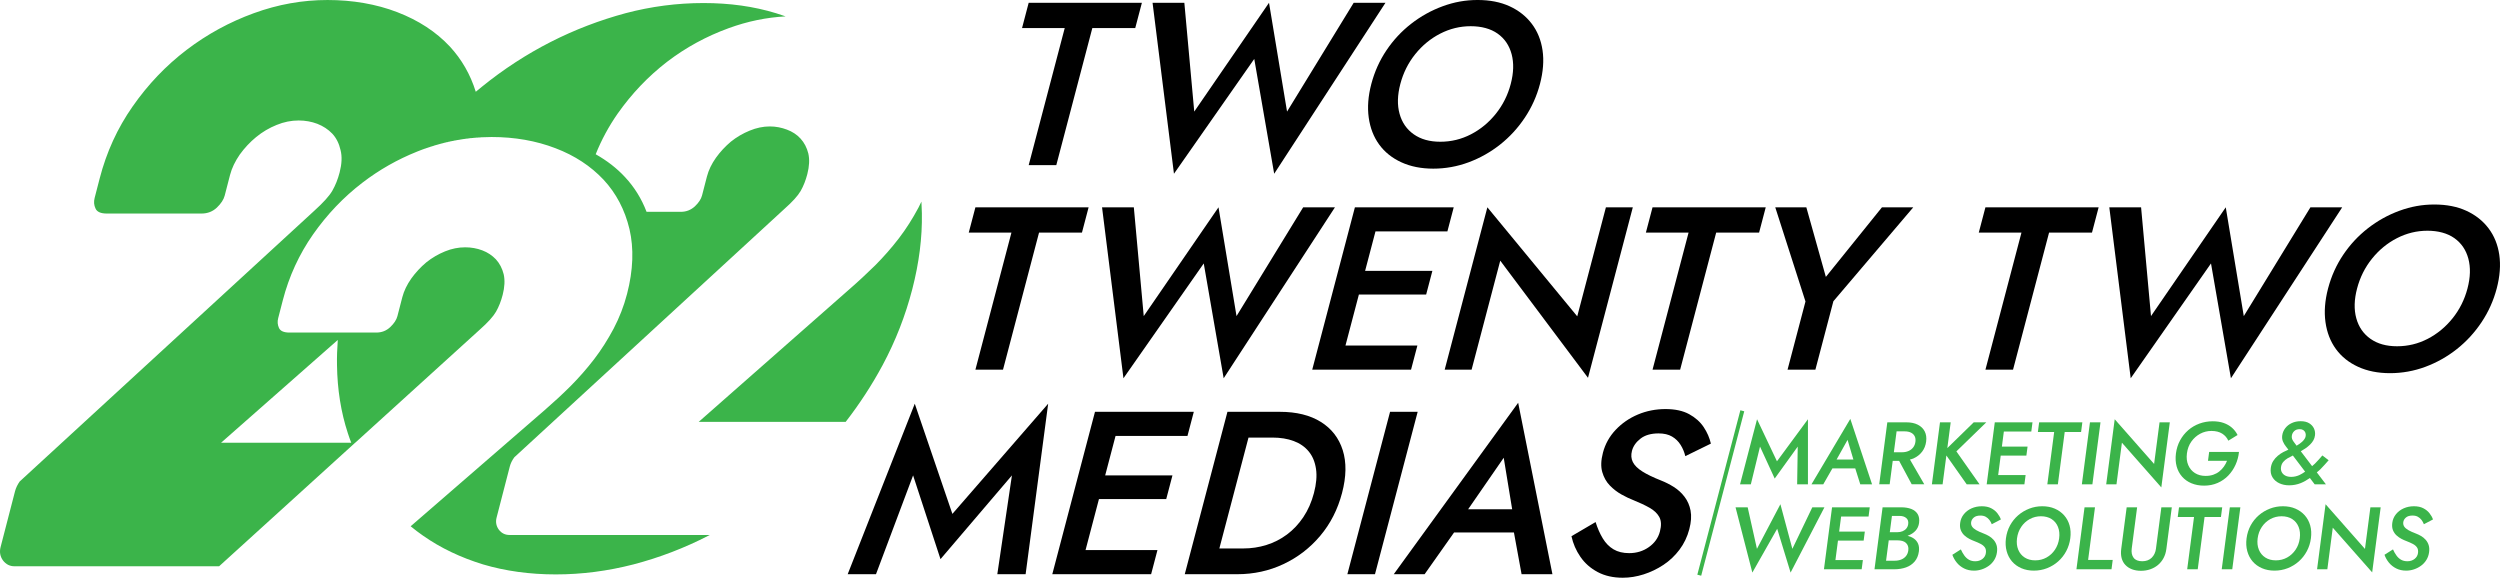
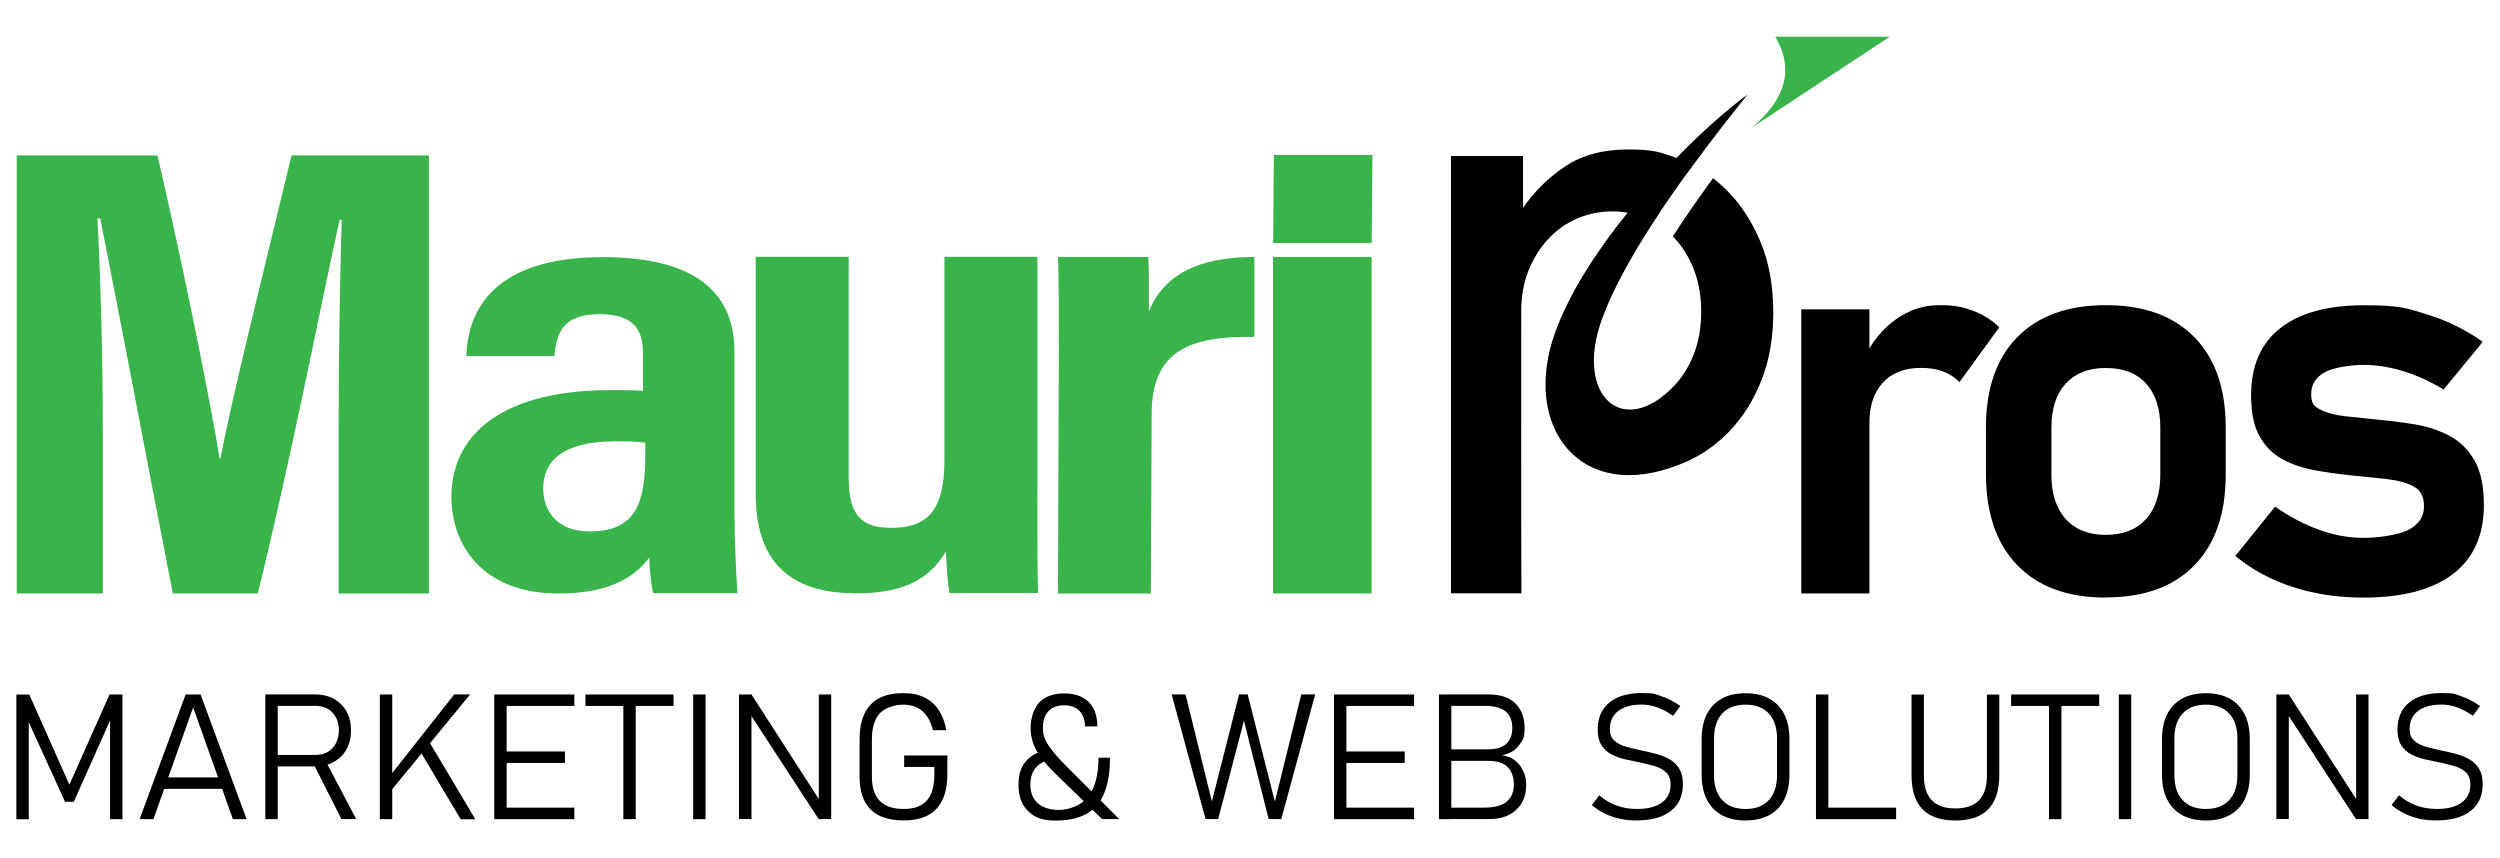
- <svg xmlns="http://www.w3.org/2000/svg" id="Layer_2" viewBox="0 0 2788.42 644.34">
+ <svg xmlns="http://www.w3.org/2000/svg" id="Layer_2" version="1.1" viewBox="0 0 2825.5 968.7">
  <defs>
-     <style>.cls-1{fill:#3bb44a;}</style>
+     <style>
+       .st0, .st1 {
+         fill: #39b44a;
+       }
+ 
+       .st0, .st2 {
+         fill-rule: evenodd;
+       }
+     </style>
  </defs>
-   <g id="Layer_1-2">
-     <polygon points="1139.95 31.31 1187.56 31.31 1147.36 184.22 1178.15 184.22 1218.35 31.31 1266.21 31.31 1273.63 3.1 1147.36 3.1 1139.95 31.31" />
-     <polygon points="1435.53 124.46 1415.42 3.1 1332.03 124.46 1320.98 3.1 1285.53 3.1 1309.4 193.8 1398.96 65.72 1421.18 193.8 1545.31 3.1 1509.86 3.1 1435.53 124.46" />
-     <path d="M1720.51,56.15c-1.66-11.38-5.67-21.26-12.01-29.63-6.34-8.37-14.59-14.88-24.75-19.54-10.16-4.66-22.06-6.99-35.68-6.99s-26.27,2.33-38.97,6.99c-12.7,4.66-24.41,11.17-35.15,19.54-10.74,8.37-19.93,18.24-27.58,29.63-7.65,11.39-13.27,23.89-16.85,37.52-3.54,13.45-4.5,25.96-2.88,37.52,1.62,11.56,5.5,21.56,11.65,30.01,6.14,8.45,14.37,15.05,24.68,19.79,10.31,4.74,22.19,7.12,35.65,7.12s26.8-2.37,39.52-7.12c12.72-4.74,24.41-11.34,35.09-19.79,10.67-8.45,19.86-18.46,27.55-30.01,7.69-11.55,13.31-24.06,16.85-37.52,3.58-13.62,4.54-26.13,2.88-37.52ZM1668.4,126.91c-7.83,9.75-17.08,17.38-27.75,22.9-10.68,5.52-22.06,8.28-34.13,8.28s-21.79-2.76-29.65-8.28c-7.86-5.52-13.15-13.15-15.84-22.9-2.7-9.74-2.42-20.83.85-33.25s8.81-23.5,16.63-33.25c7.82-9.74,17.12-17.38,27.88-22.9,10.76-5.52,22.1-8.28,34-8.28s22.26,2.76,30.04,8.28c7.77,5.52,12.97,13.16,15.58,22.9,2.61,9.75,2.29,20.83-.98,33.25-3.26,12.42-8.81,23.51-16.63,33.25Z" />
-     <polygon points="1080.52 259.42 1128.13 259.42 1087.93 412.34 1118.72 412.34 1158.92 259.42 1206.79 259.42 1214.2 231.22 1087.94 231.22 1080.52 259.42" />
-     <polygon points="1379.18 352.57 1359.08 231.22 1275.69 352.57 1264.64 231.22 1229.19 231.22 1253.06 421.91 1342.62 293.83 1364.84 421.91 1488.97 231.22 1453.52 231.22 1379.18 352.57" />
-     <polygon points="1530.11 231.22 1511.22 231.22 1463.61 412.34 1482.49 412.34 1493.62 412.34 1573.83 412.34 1580.9 385.43 1500.69 385.43 1515.66 328.51 1590.69 328.51 1597.63 302.11 1522.6 302.11 1534.16 258.13 1614.37 258.13 1621.44 231.22 1541.23 231.22 1530.11 231.22" />
-     <polygon points="1759.21 352.83 1658.96 231.22 1611.35 412.34 1641.36 412.34 1673.33 290.73 1771.2 421.39 1821.19 231.22 1791.18 231.22 1759.21 352.83" />
-     <polygon points="1835.77 259.42 1883.38 259.42 1843.18 412.34 1873.97 412.34 1914.17 259.42 1962.04 259.42 1969.45 231.22 1843.19 231.22 1835.77 259.42" />
-     <polygon points="2036.5 308.84 2014.73 231.22 1980.06 231.22 2013.77 336.27 1993.77 412.34 2024.82 412.34 2044.89 336.01 2134.01 231.22 2099.08 231.22 2036.5 308.84" />
-     <polygon points="2207.07 259.42 2254.68 259.42 2214.48 412.34 2245.27 412.34 2285.47 259.42 2333.34 259.42 2340.75 231.22 2214.48 231.22 2207.07 259.42" />
-     <polygon points="2502.65 352.57 2482.54 231.22 2399.15 352.57 2388.1 231.22 2352.65 231.22 2376.52 421.91 2466.08 293.83 2488.3 421.91 2612.43 231.22 2576.98 231.22 2502.65 352.57" />
-     <path d="M2787.63,284.26c-1.66-11.38-5.67-21.26-12.01-29.63-6.34-8.37-14.59-14.88-24.75-19.54-10.16-4.66-22.06-6.99-35.68-6.99s-26.27,2.33-38.97,6.99c-12.7,4.66-24.41,11.17-35.15,19.54-10.74,8.37-19.93,18.24-27.58,29.63-7.65,11.39-13.27,23.89-16.85,37.52-3.54,13.45-4.5,25.96-2.88,37.52,1.62,11.56,5.5,21.56,11.65,30.01,6.14,8.45,14.37,15.05,24.68,19.79,10.31,4.74,22.19,7.12,35.65,7.12s26.8-2.37,39.52-7.12c12.72-4.74,24.41-11.34,35.09-19.79,10.67-8.45,19.86-18.46,27.55-30.01,7.69-11.55,13.31-24.06,16.85-37.52,3.58-13.62,4.54-26.13,2.88-37.52ZM2735.52,355.03c-7.83,9.75-17.08,17.38-27.75,22.9-10.68,5.52-22.06,8.28-34.13,8.28s-21.79-2.76-29.65-8.28c-7.86-5.52-13.15-13.15-15.84-22.9-2.7-9.74-2.42-20.83.85-33.25,3.26-12.42,8.81-23.5,16.63-33.25,7.82-9.74,17.12-17.38,27.88-22.9,10.76-5.52,22.1-8.28,34-8.28s22.26,2.76,30.04,8.28c7.77,5.52,12.97,13.16,15.58,22.9,2.61,9.75,2.29,20.83-.98,33.25-3.26,12.42-8.81,23.51-16.63,33.25Z" />
-     <polygon points="1062.26 573.18 1020.31 450.28 945.48 640.45 977.05 640.45 1018.44 530.23 1049 623.64 1128.67 530.23 1112.37 640.45 1143.94 640.45 1169.09 450.28 1062.26 573.18" />
-     <polygon points="1240.19 459.33 1221.31 459.33 1173.69 640.45 1192.58 640.45 1203.71 640.45 1283.92 640.45 1290.99 613.54 1210.78 613.54 1225.74 556.62 1300.78 556.62 1307.72 530.23 1232.68 530.23 1244.24 486.24 1324.46 486.24 1331.53 459.33 1251.32 459.33 1240.19 459.33" />
-     <path d="M1473.21,470.59c-12-7.5-27.23-11.26-45.68-11.26h-58.48l-47.61,181.12h58.48c18.46,0,35.66-3.75,51.6-11.26,15.94-7.5,29.62-18.02,41.03-31.57,11.41-13.54,19.52-29.45,24.32-47.74,4.81-18.28,5.06-34.19.78-47.74-4.29-13.54-12.43-24.06-24.43-31.57ZM1453.7,576.8c-5.23,7.76-11.33,14.23-18.3,19.41-6.97,5.18-14.59,9.06-22.86,11.64-8.27,2.59-16.89,3.88-25.86,3.88h-26.65l32.51-123.68h26.65c8.97,0,16.91,1.29,23.82,3.88,6.91,2.59,12.49,6.47,16.73,11.64,4.24,5.17,6.94,11.64,8.09,19.41,1.15,7.76.39,16.73-2.29,26.91-2.68,10.18-6.63,19.15-11.86,26.91Z" />
-     <polygon points="1502.81 640.45 1533.61 640.45 1581.22 459.33 1550.43 459.33 1502.81 640.45" />
-     <path d="M1554.56,640.45h34.41l32.87-46.57h66.75l8.53,46.57h34.41l-38.22-191.21-138.76,191.21ZM1686.62,568.01h-49.11l39.69-57.44,9.42,57.44Z" />
-     <path d="M1885.63,569.56c-1.13-5.86-3.36-11-6.69-15.39-3.33-4.4-7.33-8.06-11.99-11-4.66-2.93-9.42-5.34-14.27-7.24-8.76-3.45-15.72-6.81-20.89-10.09-5.18-3.27-8.7-6.77-10.57-10.48-1.87-3.71-2.2-7.89-.97-12.55,1.36-5.17,4.53-9.7,9.52-13.58,4.99-3.88,11.71-5.82,20.16-5.82,6.04,0,11.03,1.16,14.99,3.49,3.96,2.33,7.15,5.43,9.58,9.32,2.43,3.88,4.17,8.07,5.24,12.55l28.51-13.97c-1.43-6.38-4.09-12.5-7.98-18.37-3.89-5.86-9.31-10.69-16.24-14.49-6.94-3.79-15.75-5.69-26.45-5.69s-21.1,2.03-30.71,6.08c-9.6,4.05-17.87,9.75-24.8,17.08-6.93,7.33-11.66,15.83-14.2,25.49-2.22,8.45-2.48,15.65-.76,21.61,1.71,5.95,4.53,10.96,8.47,15.01,3.94,4.06,8.31,7.42,13.13,10.09,4.82,2.68,9.26,4.79,13.34,6.34,6.86,2.76,12.81,5.56,17.84,8.41,5.03,2.85,8.65,6.3,10.86,10.35,2.21,4.05,2.43,9.44.66,16.17-1.86,7.08-5.97,12.85-12.32,17.34-6.36,4.49-13.67,6.73-21.95,6.73-6.9,0-12.74-1.42-17.51-4.27-4.77-2.85-8.76-6.9-11.94-12.16-3.19-5.26-5.86-11.34-8.01-18.24l-26.92,15.78c1.79,8.28,5.12,15.96,9.99,23.03,4.87,7.07,11.27,12.72,19.22,16.95,7.95,4.22,17.26,6.34,27.96,6.34,7.76,0,15.55-1.25,23.37-3.75,7.81-2.5,15.17-6.04,22.07-10.61,6.89-4.57,12.86-10.22,17.91-16.95,5.04-6.73,8.68-14.32,10.9-22.77,2.09-7.93,2.56-14.83,1.43-20.7Z" />
-     <path class="cls-1" d="M246.56,493.83h145.21c-1.36-3.4-2.64-7.11-3.8-10.67-7.7-23.45-11.71-48.83-12.09-75.84-.18-9.22.17-18.6.87-28.14l-130.19,114.64ZM396.09,493.83h0l-151.7,137.77H16.1c-5.12,0-9.38-2.1-12.74-6.47-3.19-4.37-4.14-9.38-2.72-14.88l16.06-62.09c1-3.88,2.77-7.6,5.29-11.16L350.86,234.79c9.62-8.73,16.31-16.01,19.78-21.99,3.51-6.14,6.23-12.94,8.19-20.54,2.43-9.38,2.84-17.79,1-24.9-1.64-7.28-4.69-13.42-9.2-18.27-4.67-4.85-10.15-8.41-16.69-11-6.42-2.43-13.45-3.72-20.81-3.72-8.32,0-16.43,1.62-24.67,5.01-8.04,3.23-15.78,7.76-22.68,13.42-6.91,5.66-13.1,12.29-18.35,19.57-5.13,7.44-8.85,15.04-10.86,22.8l-5.94,22.96c-1.17,4.53-4.06,8.89-8.75,13.42-4.65,4.37-10.36,6.63-17.08,6.63h-105.66c-6.88,0-11.03-1.94-12.62-5.66-1.76-3.72-2.04-7.6-.95-11.8l5.6-21.67c7.57-29.27,19.79-56.11,36.79-80.36,17.04-24.42,37.05-45.44,60.18-63.06,22.93-17.46,47.89-31.05,74.94-40.91,27.05-9.86,54.4-14.71,82.25-14.71s54.38,4.53,77.82,13.58c23.59,9.06,43.18,21.83,58.61,38.32,13.13,14.23,22.87,31.05,28.9,50.45,2.26-1.94,4.48-3.72,6.71-5.5,24.11-19.57,49.71-36.22,76.64-49.96,26.93-13.74,54.98-24.42,83.73-32.18,28.86-7.6,57.68-11.32,86.98-11.32s55.87,3.72,80.8,11.32c3.71,1.13,7.22,2.43,10.77,3.56-21.43,1.13-42.57,5.5-63.42,13.1-24.92,9.06-47.83,21.51-68.78,37.51-21.19,16.33-39.46,35.57-55.11,57.73-9.92,14.23-18.18,29.43-24.56,45.44,12.57,7.11,23.52,15.52,32.78,25.55,10.4,11.16,18.42,24.09,23.95,38.65h38.26c6.08,0,11.27-2.1,15.68-6.14,4.25-4.04,6.89-8.08,7.94-12.13l5.44-21.02c1.88-7.28,5.28-14.23,10.08-21.02,4.76-6.63,10.31-12.61,16.65-17.95,6.46-5.17,13.43-9.22,20.95-12.29,7.36-3.07,14.98-4.69,22.51-4.69,6.72,0,13.11,1.29,19.09,3.56,5.98,2.26,11.07,5.5,15.18,10.03,4.11,4.53,7.01,10.03,8.66,16.65,1.49,6.63,1.12,14.23-1.14,22.96-1.8,6.95-4.19,13.1-7.41,18.76-3.18,5.5-9.22,12.13-18.15,20.05l-301.21,276.99c-2.48,3.4-4.16,6.79-5.04,10.19l-14.76,57.08c-1.3,5.01-.39,9.54,2.57,13.58,3,3.88,6.98,5.82,11.78,5.82h223.49l-1.29.65c-26.97,13.91-54.87,24.58-83.89,32.18-28.82,7.44-57.8,11.16-86.62,11.16s-56.19-3.72-81.16-11.16c-24.77-7.6-47.31-18.27-67.08-32.18-4.77-3.23-9.29-6.79-13.65-10.35l149.61-129.68c9.7-8.41,19.36-17.3,28.63-26.52,9.31-9.38,18.15-19.4,26.35-30.08,8.2-10.67,15.29-21.99,21.79-34.12,6.34-12.13,11.44-25.06,15-38.81,6.9-26.68,7.69-50.77,2.68-72.28-5.16-21.51-14.81-39.94-28.97-55.14-14.2-15.04-31.96-26.84-53.68-35.09-21.56-8.25-45.29-12.45-71.22-12.45-3.84,0-7.73.16-11.61.32h-.32l-.68.16h-2.08l-.2.16h-1.76l-1,.16h-1.12l-.36.16h-1.12l-.52.16h-.96l-1,.16h-1.12l-.84.16h-.32l-.68.16h-.48l-.52.16h-.96l-.84.16h-.16l-1,.16h0l-1,.16h-.32l-.84.16h-.32l-.68.16h-.48l-.52.16h-.64l-.2.16-1,.16h0l-1,.16h-.16l-.84.16h-.32l-.68.16-1,.16h0l-.68.16h-.32l-.84.16h-.16l-1.04.32h0l-1,.16h-.16l-.84.16-.36.16h-.64l-.52.16-.52.16-.68.16h-.16l-1,.16-.04.16-1,.16h0l-1,.16-1.04.32-.36.16h-.64l-.52.16-.36.16-.84.16-.2.16-1,.16h0l-1.04.32h0l-.84.16-.36.16-.68.16-.52.16-.52.16-.68.16-.36.16-.68.16h-.16l-1.04.32h0l-1.04.32h-.16l-.72.32-.52.16-.52.16-.52.16-.52.16-.68.16-.2.16-1,.16-.04.16-1.04.32h0l-.88.32h-.32l-.72.32-.52.16-.52.16-.52.16-.36.16-.88.32h-.16l-.88.32h-.16l-.2.16h-.16l-.2.16h-.32l-.2.16h-.16l-.2.16h-.32l-.2.16h-.16l-.2.16h-.32l-.2.16h-.16l-.2.16h-.16l-.2.16h-.32l-.2.16h-.16l-.2.16h-.16l-.2.16h-.32l-.2.16h-.16l-.2.16h-.16l-.2.16h-.32l-.2.16h-.16l-.2.16h-.16l-.2.16h-.32l-.2.16h0c-21.79,8.73-42.05,20.21-60.82,34.6-21.15,16.17-39.42,35.41-55.11,57.73-15.49,22.15-26.81,46.73-33.76,73.57l-5.14,19.89c-1,3.88-.64,7.44.88,10.83,1.52,3.4,5.39,5.17,11.63,5.17h96.86c6.08,0,11.23-1.94,15.68-6.14,4.25-4.04,6.89-8.08,7.94-12.13l5.44-21.02c1.84-7.11,5.28-14.23,10.08-21.02,4.76-6.63,10.31-12.61,16.65-17.95,6.46-5.17,13.43-9.22,20.95-12.29,7.52-3.07,14.94-4.53,22.46-4.53,6.72,0,13.16,1.13,19.13,3.4,5.98,2.26,11.02,5.66,15.18,10.03,4.11,4.53,7.01,10.03,8.66,16.65,1.49,6.63,1.08,14.39-1.14,22.96-1.8,6.95-4.19,13.1-7.41,18.76-3.18,5.5-9.22,12.13-18.15,20.05l-138.72,125.96ZM1027.73,224.92c.19,4.2.35,8.57.5,12.94.5,27.17-3.14,55.46-10.66,84.57-7.61,29.43-18.61,57.73-33.16,84.89-12.01,22.31-25.78,43.34-41.17,63.22h-163.94l168.3-148.12c9.7-8.41,19.2-17.3,28.63-26.52,9.31-9.38,18.15-19.4,26.35-30.08,8.2-10.67,15.29-21.99,21.79-34.12,1.23-2.26,2.29-4.53,3.36-6.79h0Z" />
-     <polygon class="cls-1" points="1963.07 498.12 1979.45 533.77 2005.13 498.12 2004.48 540.18 2016.52 540.18 2016.53 467.61 1981.96 514.51 1959.75 467.61 1940.79 540.18 1952.83 540.18 1963.07 498.12" />
-     <path class="cls-1" d="M2020.48,540.18h13.13l10.2-17.77h25.47l5.61,17.77h13.13l-24.24-72.97-43.31,72.97ZM2067.22,512.53h-18.74l12.24-21.92,6.49,21.92Z" />
-     <path class="cls-1" d="M2143.82,503.85c2.46-3.23,3.98-7.01,4.54-11.36.57-4.34.04-8.11-1.59-11.31-1.62-3.19-4.18-5.68-7.66-7.46-3.49-1.78-7.73-2.67-12.74-2.67h-21.32l-9.03,69.12h11.65l3.42-26.17h7.12l14.05,26.17h14.02l-15.98-27.6c1.31-.38,2.67-.68,3.9-1.23,3.95-1.78,7.16-4.28,9.62-7.5ZM2128.67,503.05c-2.13.92-4.51,1.38-7.14,1.38h-9.18l3.04-23.3h9.18c2.63,0,4.89.46,6.79,1.38,1.89.92,3.27,2.24,4.17,3.95.89,1.71,1.18,3.82.86,6.32-.32,2.44-1.15,4.53-2.5,6.27-1.35,1.75-3.08,3.08-5.21,4Z" />
-     <polygon class="cls-1" points="2193.58 540.18 2207.9 540.18 2182.08 503.45 2215.44 471.06 2201.42 471.06 2171.99 499.77 2175.74 471.06 2163.8 471.06 2154.77 540.18 2166.71 540.18 2170.92 508.01 2193.58 540.18" />
-     <polygon class="cls-1" points="2227.34 540.18 2257.95 540.18 2259.3 529.91 2228.69 529.91 2231.53 508.19 2260.16 508.19 2261.48 498.12 2232.84 498.12 2235.03 481.33 2265.65 481.33 2266.98 471.06 2236.37 471.06 2232.13 471.06 2224.92 471.06 2215.89 540.18 2223.1 540.18 2227.34 540.18" />
-     <polygon class="cls-1" points="2274.39 471.06 2272.99 481.82 2291.15 481.82 2283.53 540.18 2295.28 540.18 2302.91 481.82 2321.18 481.82 2322.58 471.06 2274.39 471.06" />
-     <polygon class="cls-1" points="2342.82 471.06 2331.07 471.06 2322.04 540.18 2333.79 540.18 2342.82 471.06" />
-     <polygon class="cls-1" points="2420.14 471.06 2408.69 471.06 2402.62 517.47 2358.68 467.61 2349.19 540.18 2360.65 540.18 2366.71 493.77 2410.66 543.64 2420.14 471.06" />
-     <path class="cls-1" d="M2444.34,539.05c4.18,1.75,8.88,2.62,14.07,2.62,5.46,0,10.48-1,15.06-3.01,4.58-2.01,8.54-4.75,11.89-8.24,3.35-3.49,6.04-7.49,8.08-12,2.04-4.51,3.33-9.3,3.85-14.37h-33.27l-1.29,9.88h21.24c-.9,2.3-2.07,4.48-3.52,6.52-1.45,2.04-3.17,3.85-5.15,5.43s-4.25,2.8-6.8,3.66c-2.55.86-5.37,1.28-8.47,1.28-4.54,0-8.48-1.05-11.83-3.16-3.34-2.11-5.84-5.05-7.48-8.84-1.64-3.79-2.14-8.18-1.49-13.18.66-5.07,2.32-9.46,4.98-13.18,2.65-3.72,5.93-6.61,9.82-8.69,3.89-2.07,8.07-3.11,12.55-3.11,4.81,0,8.77.99,11.91,2.96,3.13,1.97,5.43,4.61,6.91,7.9l10.31-6.32c-1.62-3.22-3.75-5.97-6.38-8.25-2.63-2.27-5.71-4.01-9.24-5.23-3.53-1.22-7.56-1.83-12.11-1.83-5.2,0-10.13.86-14.8,2.57-4.67,1.71-8.84,4.16-12.51,7.36-3.67,3.19-6.7,6.98-9.08,11.36-2.38,4.38-3.92,9.2-4.61,14.47-.69,5.27-.43,10.11.77,14.52,1.2,4.41,3.22,8.23,6.06,11.45,2.84,3.23,6.34,5.71,10.53,7.45Z" />
-     <path class="cls-1" d="M2584.13,526.84c1.32-1.19,2.75-2.2,4.01-3.49,3.23-3.32,6.28-6.67,9.16-10.02l-7.01-5.33c-2.65,3.16-5.38,6.17-8.19,9.04-1.06,1.08-2.17,1.89-3.25,2.88l-12.63-16.6c1.76-1.05,3.57-2.1,5.05-3.11,2.1-1.45,3.9-2.93,5.42-4.44,1.51-1.51,2.73-3.09,3.63-4.74.9-1.65,1.48-3.42,1.73-5.33.37-2.76,0-5.35-1.11-7.75-1.1-2.4-2.89-4.36-5.35-5.88-2.47-1.51-5.61-2.27-9.43-2.27s-7.02.69-10,2.07c-2.99,1.38-5.4,3.29-7.27,5.73-1.86,2.43-3,5.17-3.39,8.2-.31,2.44-.03,4.67.85,6.71.89,2.04,2,3.9,3.37,5.58,1,1.24,1.84,2.34,2.67,3.45-1.84.79-3.7,1.65-5.65,2.67-2.19,1.15-4.26,2.55-6.22,4.2-1.96,1.65-3.65,3.57-5.05,5.78-1.41,2.21-2.31,4.79-2.7,7.75-.52,4.02.09,7.47,1.86,10.37,1.75,2.9,4.28,5.12,7.56,6.67,3.29,1.54,6.94,2.32,10.96,2.32,4.61,0,8.96-.82,13.05-2.47,3.59-1.44,6.94-3.44,10.17-5.67l5.35,7.05h12.54l-10.16-13.34ZM2558.94,480.79c1.53-1.42,3.55-2.12,6.06-2.12,1.65,0,2.98.35,4.01,1.04,1.03.69,1.78,1.6,2.26,2.72.48,1.12.63,2.4.43,3.85-.27,2.04-1.56,4.17-3.89,6.37-1.64,1.55-3.82,3.03-6.26,4.47-1.23-1.66-2.5-3.37-3.52-4.76-1.48-2.01-2.09-4.07-1.82-6.17.29-2.17,1.2-3.97,2.73-5.38ZM2564.62,529.91c-3,1.32-6.02,1.98-9.05,1.98-2.5,0-4.65-.44-6.44-1.33-1.8-.89-3.14-2.16-4.05-3.8-.9-1.64-1.21-3.52-.94-5.63.3-2.3,1.13-4.26,2.5-5.88,1.36-1.61,3.04-3.01,5.04-4.2,1.83-1.08,3.74-2.06,5.71-2.98l13.67,18.01c-2.14,1.42-4.26,2.87-6.44,3.82Z" />
-     <polygon class="cls-1" points="1999.15 612.16 1985.8 562.4 1959.64 612.16 1949.3 565.85 1935.77 565.85 1954.51 638.63 1982.22 589.75 1997.17 638.63 2034.91 565.85 2021.39 565.85 1999.15 612.16" />
-     <polygon class="cls-1" points="2050.62 565.85 2043.41 565.85 2034.37 634.97 2041.59 634.97 2045.83 634.97 2076.44 634.97 2077.79 624.7 2047.18 624.7 2050.01 602.98 2078.65 602.98 2079.97 592.91 2051.33 592.91 2053.52 576.12 2084.13 576.12 2085.47 565.85 2054.86 565.85 2050.62 565.85" />
-     <path class="cls-1" d="M2134.68,600.71c-2.01-1.43-4.4-2.43-7.07-3.16.12-.04.26-.05.38-.1,3.49-1.25,6.33-3.08,8.52-5.48,2.19-2.4,3.51-5.32,3.96-8.74.51-3.95,0-7.21-1.54-9.78-1.54-2.57-3.9-4.48-7.06-5.73-3.16-1.25-6.92-1.88-11.25-1.88h-20.84l-9.03,69.12h22.02c4.87,0,9.26-.71,13.17-2.12,3.9-1.41,7.12-3.6,9.64-6.57,2.53-2.96,4.09-6.71,4.69-11.26.42-3.29.14-6.12-.87-8.49-1.01-2.37-2.58-4.31-4.72-5.83ZM2118.59,575.43c3.22,0,5.75.79,7.59,2.37,1.83,1.58,2.56,3.82,2.18,6.71-.25,1.91-.93,3.54-2.02,4.89-1.1,1.35-2.51,2.39-4.25,3.11-1.74.72-3.7,1.09-5.87,1.09h-8.39l2.37-18.17h8.39ZM2125.86,620.26c-1.4,1.71-3.18,3-5.34,3.85-2.15.86-4.55,1.28-7.18,1.28h-9.68l2.97-22.71h9.67c1.98,0,3.76.21,5.35.64,1.59.43,2.93,1.12,4.02,2.07,1.09.95,1.89,2.14,2.4,3.56.51,1.42.64,3.04.4,4.89-.33,2.57-1.21,4.71-2.62,6.42Z" />
-     <path class="cls-1" d="M2208.89,575.04c2.3,0,4.27.44,5.89,1.33,1.63.89,3.01,2.07,4.13,3.55,1.13,1.48,2.01,3.08,2.64,4.79l10.17-5.33c-.87-2.44-2.19-4.77-3.97-7.01s-4.09-4.08-6.92-5.53c-2.84-1.45-6.31-2.17-10.38-2.17s-7.95.77-11.42,2.32c-3.46,1.55-6.32,3.72-8.6,6.52-2.28,2.8-3.66,6.04-4.13,9.73-.43,3.23-.16,5.97.79,8.25.96,2.27,2.28,4.18,3.99,5.73,1.7,1.55,3.55,2.83,5.52,3.85,1.98,1.02,3.78,1.83,5.41,2.42,2.76,1.05,5.17,2.12,7.23,3.21,2.07,1.09,3.62,2.4,4.67,3.95,1.05,1.55,1.4,3.6,1.07,6.17-.36,2.7-1.63,4.91-3.83,6.62-2.19,1.71-4.87,2.57-8.03,2.57-2.63,0-4.93-.54-6.9-1.63-1.97-1.09-3.69-2.63-5.17-4.64-1.48-2.01-2.81-4.33-3.98-6.96l-9.47,6.02c1.1,3.16,2.76,6.09,4.97,8.79,2.21,2.7,4.94,4.86,8.19,6.47,3.24,1.61,6.9,2.42,10.99,2.42,2.97,0,5.87-.48,8.73-1.43,2.86-.95,5.48-2.3,7.89-4.05,2.4-1.74,4.39-3.9,5.98-6.47,1.59-2.57,2.59-5.46,3.01-8.69.39-3.03.23-5.66-.5-7.9-.73-2.24-1.84-4.2-3.33-5.88-1.5-1.68-3.21-3.08-5.14-4.2-1.92-1.12-3.86-2.04-5.81-2.77-3.52-1.32-6.34-2.6-8.48-3.85-2.14-1.25-3.66-2.58-4.56-4-.9-1.42-1.23-3.01-1-4.79.26-1.98,1.24-3.7,2.94-5.18,1.71-1.48,4.17-2.22,7.4-2.22Z" />
-     <path class="cls-1" d="M2302.29,574.79c-2.85-3.19-6.32-5.68-10.43-7.46-4.11-1.78-8.77-2.67-13.97-2.67s-9.9.89-14.52,2.67c-4.61,1.78-8.75,4.26-12.43,7.46-3.68,3.19-6.68,6.96-9.04,11.31-2.34,4.34-3.86,9.12-4.54,14.32-.67,5.14-.41,9.91.8,14.32,1.2,4.41,3.19,8.23,5.95,11.45,2.77,3.23,6.25,5.74,10.42,7.56,4.17,1.81,8.83,2.71,13.96,2.71s10.11-.9,14.72-2.71c4.62-1.81,8.75-4.33,12.39-7.56,3.65-3.22,6.65-7.04,9-11.45,2.35-4.41,3.86-9.18,4.54-14.32.68-5.2.41-9.97-.8-14.32-1.21-4.34-3.24-8.11-6.07-11.31ZM2292.05,613.1c-2.5,3.72-5.64,6.63-9.44,8.74-3.8,2.11-8,3.16-12.6,3.16s-8.45-1.05-11.74-3.16c-3.28-2.11-5.68-5.02-7.2-8.74-1.53-3.72-1.97-7.95-1.36-12.69.62-4.74,2.17-8.97,4.67-12.69,2.49-3.72,5.66-6.63,9.48-8.74,3.83-2.1,8.02-3.16,12.56-3.16s8.63,1.06,11.88,3.16c3.25,2.11,5.62,5.02,7.11,8.74,1.49,3.72,1.92,7.95,1.31,12.69-.62,4.74-2.18,8.97-4.67,12.69Z" />
-     <polygon class="cls-1" points="2336.68 565.85 2325.03 565.85 2315.99 634.97 2355.1 634.97 2356.46 624.51 2329.02 624.51 2336.68 565.85" />
-     <path class="cls-1" d="M2404.74,611.77c-.56,4.28-2.16,7.72-4.81,10.32-2.65,2.6-6.17,3.9-10.59,3.9s-7.68-1.3-9.61-3.9c-1.94-2.6-2.62-6.04-2.06-10.32l6-45.92h-11.65l-6.07,46.41c-.5,3.82-.35,7.23.44,10.22.8,3,2.19,5.55,4.19,7.65,1.99,2.11,4.46,3.72,7.41,4.84,2.95,1.12,6.27,1.68,9.95,1.68s7.16-.56,10.39-1.68c3.24-1.12,6.12-2.73,8.63-4.84,2.51-2.11,4.57-4.66,6.18-7.65,1.61-3,2.67-6.4,3.16-10.22l6.06-46.41h-11.65l-6,45.92Z" />
-     <polygon class="cls-1" points="2428.98 576.62 2447.15 576.62 2439.52 634.97 2451.28 634.97 2458.9 576.62 2477.17 576.62 2478.58 565.85 2430.39 565.85 2428.98 576.62" />
-     <polygon class="cls-1" points="2478.04 634.97 2489.79 634.97 2498.82 565.85 2487.07 565.85 2478.04 634.97" />
-     <path class="cls-1" d="M2570.68,574.79c-2.85-3.19-6.32-5.68-10.43-7.46-4.12-1.78-8.78-2.67-13.97-2.67s-9.91.89-14.52,2.67c-4.61,1.78-8.76,4.26-12.44,7.46-3.67,3.19-6.68,6.96-9.03,11.31-2.34,4.34-3.86,9.12-4.54,14.32-.67,5.14-.41,9.91.79,14.32,1.2,4.41,3.19,8.23,5.96,11.45,2.77,3.23,6.25,5.74,10.42,7.56,4.17,1.81,8.82,2.71,13.96,2.71s10.1-.9,14.72-2.71c4.61-1.81,8.75-4.33,12.39-7.56,3.64-3.22,6.64-7.04,9-11.45,2.35-4.41,3.87-9.18,4.54-14.32.68-5.2.42-9.97-.79-14.32-1.21-4.34-3.24-8.11-6.07-11.31ZM2560.43,613.1c-2.49,3.72-5.64,6.63-9.44,8.74-3.8,2.11-8,3.16-12.6,3.16s-8.45-1.05-11.73-3.16c-3.28-2.11-5.68-5.02-7.2-8.74-1.52-3.72-1.97-7.95-1.35-12.69.62-4.74,2.17-8.97,4.67-12.69,2.49-3.72,5.66-6.63,9.48-8.74,3.83-2.1,8.01-3.16,12.56-3.16s8.63,1.06,11.88,3.16c3.25,2.11,5.61,5.02,7.1,8.74,1.49,3.72,1.93,7.95,1.31,12.69-.62,4.74-2.17,8.97-4.67,12.69Z" />
-     <polygon class="cls-1" points="2637.81 612.26 2593.87 562.4 2584.38 634.97 2595.84 634.97 2601.9 588.56 2645.85 638.43 2655.33 565.85 2643.87 565.85 2637.81 612.26" />
-     <path class="cls-1" d="M2705.5,602.04c-1.49-1.68-3.2-3.08-5.12-4.2-1.93-1.12-3.87-2.04-5.81-2.77-3.52-1.32-6.34-2.6-8.48-3.85-2.14-1.25-3.66-2.58-4.56-4-.9-1.42-1.23-3.01-1-4.79.26-1.98,1.24-3.7,2.94-5.18,1.71-1.48,4.17-2.22,7.4-2.22,2.3,0,4.27.44,5.89,1.33,1.63.89,3.01,2.07,4.13,3.55,1.12,1.48,2,3.08,2.63,4.79l10.17-5.33c-.86-2.44-2.19-4.77-3.97-7.01s-4.09-4.08-6.92-5.53c-2.84-1.45-6.3-2.17-10.38-2.17s-7.95.77-11.41,2.32c-3.46,1.55-6.33,3.72-8.6,6.52-2.28,2.8-3.66,6.04-4.14,9.73-.41,3.23-.15,5.97.8,8.25s2.29,4.18,3.99,5.73c1.7,1.55,3.55,2.83,5.52,3.85,1.98,1.02,3.78,1.83,5.42,2.42,2.75,1.05,5.16,2.12,7.23,3.21,2.06,1.09,3.61,2.4,4.66,3.95,1.05,1.55,1.4,3.6,1.07,6.17-.36,2.7-1.63,4.91-3.83,6.62-2.19,1.71-4.87,2.57-8.03,2.57-2.63,0-4.93-.54-6.9-1.63-1.97-1.09-3.69-2.63-5.17-4.64-1.48-2.01-2.81-4.33-3.97-6.96l-9.48,6.02c1.1,3.16,2.76,6.09,4.97,8.79,2.22,2.7,4.95,4.86,8.19,6.47,3.24,1.61,6.91,2.42,10.99,2.42,2.97,0,5.87-.48,8.73-1.43,2.86-.95,5.49-2.3,7.89-4.05,2.4-1.74,4.39-3.9,5.98-6.47,1.58-2.57,2.59-5.46,3.01-8.69.4-3.03.23-5.66-.5-7.9-.73-2.24-1.84-4.2-3.33-5.88Z" />
-     <polyline class="cls-1" points="1945.47 458.74 1941.15 457.61 1893.14 641 1897.46 642.13" />
+   <g>
+     <g>
+       <path class="st1" d="M382.7,482.5c0-83.4,1.8-178.7,3.5-234.2h-2.4c-20.5,92.8-53.5,264.2-92.4,422.4h-96.1c-28.8-147.4-63-329.3-82-423.8h-3.3c3.5,57.1,6.2,159.5,6.2,243.9v179.9s-97.3,0-97.3,0V175.6s159.1,0,159.1,0c31.1,135,58.4,271.5,70.3,342.8h.9c12.1-66.3,49.3-213.5,80.3-342.8h155.3s0,495.2,0,495.2h-102.1s0-188.2,0-188.2Z" />
+       <path class="st1" d="M830.1,584.3c0,18.1,1.9,69.6,3.5,86.1h-95.4c-1.9-7.3-4.4-29.6-4.4-40.2-17.4,23.4-47.2,40.6-102.5,40.6-87.4,0-121.1-56.3-121.1-109,0-75.3,63.9-120.9,179.3-120.9,15.3,0,26.9,0,37.2.8v-40.1c0-21.4-3.4-46.5-48.9-46.5-43.6,0-48.7,23.2-51.3,47.4h-99.5c1.8-54.1,33.2-111.9,154.8-111.9,97.6,0,148.2,35.8,148.2,106v187.9ZM729.3,500.3c-10.6-1.4-20.1-1.5-33.9-1.5-59.8,0-81.5,22.8-81.5,53.3,0,22.7,13.3,48.5,52.2,48.5,53.6,0,63.2-32.9,63.2-88.4v-11.9Z" />
+       <path class="st1" d="M1172.4,554.4c0,54.4,0,96.8.9,115.9h-100.1c-2.5-11.4-3.4-34.3-4.2-47-20.1,34.4-52.8,47.3-101.2,47.3-64.7,0-113.7-26.2-113.7-112.1v-268.3s105.1,0,105.1,0v248.9c0,36.9,9.4,57.5,47.5,57.5,39.9,0,60.7-17.5,60.7-76.9v-229.5s105.1,0,105.1,0v264.1Z" />
+       <path class="st1" d="M1196.7,417.1c0-61.4,0-100-.9-126.7h102c.9,17.5.7,22,.7,61.5,17.1-42.3,57.3-61.4,119.2-61.5v90.4c-74.3-1.4-116.1,16.5-116.1,87.3l-.9,202.7h-105s.9-253.7.9-253.7Z" />
+       <path class="st1" d="M1438.8,290.4h111.4s0,380.3,0,380.3h-111.4s0-380.3,0-380.3ZM1439.7,175.2h111.4s-.8,99.5-.8,99.5h-111.4s.8-99.5.8-99.5Z" />
+     </g>
+     <g>
+       <path class="st2" d="M2004.2,352.4c0,29.4-4.6,55.4-13.7,78.1-9.1,22.7-21.3,41.9-36.7,57.7-15.3,15.8-32.9,27.7-52.7,35.7l-.8.3-.8.3c-114,46.3-180.4-42.9-141.7-149.3,16.3-44.7,47.1-92,81.7-134.8-5.7-1-11.5-1.5-17.4-1.5-13.8,0-26.9,2.7-39.4,8-12.5,5.3-23.3,13-32.7,23-9.4,10-16.8,21.9-22.4,35.7-5.6,13.8-8.3,29.4-8.3,46.7v.8c0,95.6-.2,223.5.2,317.5h-79.6V176.3h81.4v58.7c12.9-18.7,28.8-34.4,47.9-47.1,19.1-12.7,42.8-19,71.2-19s36.8,3.2,54.3,9.6c30.5-31.3,59.7-56.6,80.4-71.7-22.7,28.3-43.3,55-61.6,80l-.8,1.1-.2.3-2.1,2.9-.8,1-.4.5-.4.6-.8,1-.8,1.1-.8,1-.5.7-.3.3-.7,1.1-.8,1-.7,1-.7.9h-.1c0,.1-.7,1.2-.7,1.2l-.7,1-.8,1-.7,1h0c0,0-.7,1-.7,1l-.7,1-.7,1-.7,1-.2.3-.5.7-.7,1-.7,1-.7,1-.4.5-.3.5-.7,1-.7,1-.7,1-.5.7-.2.3-.7,1-.7,1-.7,1-.6.9h0c0,0-.7,1.1-.7,1.1l-.7,1-.7,1-.7,1h-.1c0,.1-.6,1-.6,1l-.7,1-.7,1-.7,1-.2.4-.4.6-.7,1-.7,1-.7,1-.4.6-.3.4-.7,1-.7,1-.6,1-.5.8v.2c-.1,0-.8,1-.8,1l-.6,1-.6,1-1.3,1.9-.6,1-.6.9-.6.9v.2c-.1,0-.6.7-.6.7l-.6.9-.6.9-.6.9h0c-27.5,42.3-46.8,78.5-57.9,108.6-32.6,88,23.8,138.1,82,75.7,9.1-9.8,16.3-21.7,21.7-35.7,5.3-14,8-29.7,8-47s-2.7-33-8-47c-5.3-14-12.6-25.9-21.7-35.7-.8-.9-1.6-1.7-2.4-2.5.2-.4.5-.8.7-1.1,14.2-21.9,29.3-43.5,44.8-64.7,5.9,4.6,11.6,9.7,17.1,15.3,15.3,15.8,27.6,35,36.9,57.7,9.3,22.7,14,48.7,14,78.1" />
+       <path class="st0" d="M1979.8,144.3l156-102.8h-129.4c21.3,36.1,12.4,70.4-26.6,102.8" />
+     </g>
+     <g>
+       <path d="M2035.8,670.7v-321.1h77v321.1h-77ZM2214.6,432.2c-4.7-5.4-10.8-9.4-18.1-12.2-7.3-2.8-15.7-4.2-25.2-4.2-18.6,0-32.9,5.5-43.2,16.5-10.2,11-15.3,26.3-15.3,45.9l-6.5-72.7c9.3-19,21.4-33.8,36.3-44.5,14.9-10.7,31.4-16.1,49.3-16.1s26.7,2.1,38,6.3c11.3,4.2,21.2,10.5,29.7,18.7l-45.2,62.2Z" />
+       <path d="M2380,675.4c-43.1,0-76.5-12.2-100.1-36.7-23.6-24.4-35.4-58.8-35.4-103.2v-52.3c0-43.9,11.8-78,35.4-102.1,23.6-24.1,57-36.2,100.1-36.2s76.5,12.1,100.1,36.2c23.6,24.1,35.4,58.2,35.4,102.1v53.2c0,44.1-11.8,78.3-35.4,102.5-23.6,24.2-57,36.3-100.1,36.3ZM2380,604.5c19.6,0,34.7-6,45.5-17.9,10.7-12,16.1-28.7,16.1-50.1v-53.2c0-21.4-5.4-38-16.1-49.8-10.7-11.8-25.9-17.6-45.5-17.6s-34.5,5.9-45.3,17.6c-10.8,11.8-16.2,28.4-16.2,49.8v53.2c0,21.4,5.4,38.2,16.2,50.1,10.8,12,25.9,17.9,45.3,17.9Z" />
+       <path d="M2670.9,675.4c-28.7,0-55.3-4-80-12.1-24.6-8-46.1-19.7-64.5-35l44.9-55.7c16.5,11.5,33.2,20.3,50.1,26.3,16.9,6,33.4,9,49.5,9s39.5-3,51.2-9.1c11.6-6.1,17.5-14.9,17.5-26.4s-4-18.5-11.9-22.7c-7.9-4.2-18.3-7-31.1-8.4-12.8-1.3-26.5-2.7-41.1-4.2-13.4-1.4-26.7-3.3-39.7-5.7-13.1-2.4-25.1-6.4-35.9-12.2-10.8-5.8-19.5-14.4-26-25.8-6.5-11.4-9.7-27-9.7-46.6,0-33.2,10.9-58.5,32.8-75.8,21.9-17.3,53.5-26,95-26s48.8,3.5,71.5,10.5c22.7,7,43.5,17.3,62.5,30.9l-44.2,53.8c-15.1-9.1-30.3-16-45.6-20.7-15.4-4.7-30.3-7.1-44.7-7.1s-34.1,2.8-44.2,8.4c-10.1,5.6-15.2,13.8-15.2,24.7s3.5,13.9,10.5,17.5c7,3.6,16.2,6.1,27.7,7.4,11.4,1.3,23.8,2.6,37,3.9,13.8,1.2,27.7,3,41.8,5.3,14,2.3,27,6.5,38.8,12.7,11.9,6.2,21.4,15.5,28.6,27.8,7.2,12.4,10.8,29.3,10.8,50.7,0,34-11.6,60-34.8,77.8-23.2,17.8-57,26.8-101.3,26.8Z" />
+     </g>
+   </g>
+   <g>
+     <path d="M78.5,886.7l45.3-101.8h14.6v140.9h-14v-121.1l1.5,6.2-42.5,95.3h-9.9l-42.5-93.3,1.5-8.1v121.1h-14v-140.9h14.6l45.3,101.8Z" />
+     <path d="M157.8,925.8l52-140.9h16.9l52,140.9h-15.5l-44.9-126.3-44.9,126.3h-15.5ZM181.7,891.6v-13h74.2v13h-74.2Z" />
+     <path d="M299.9,925.8v-141h14v141h-14ZM308.5,866.2v-13h48.1c7.9,0,14.3-2.5,19.1-7.6,4.8-5.1,7.2-11.8,7.3-20.1,0-8.3-2.4-15-7.2-20.1-4.8-5.1-11.2-7.6-19.2-7.6h-48.1v-13h47.3c8.2,0,15.4,1.7,21.5,5.1,6.1,3.4,10.9,8.1,14.3,14.2,3.4,6.1,5.1,13.2,5.1,21.4s-1.7,15.3-5.1,21.4c-3.4,6.1-8.2,10.9-14.3,14.2-6.1,3.4-13.3,5.1-21.5,5.1h-47.3ZM385.9,925.8l-32.3-64,12.9-4.5,36.1,68.4h-16.7Z" />
+     <path d="M429.3,925.8v-140.9h14v140.9h-14ZM441.9,893.6l-5.8-10.8,77.3-98h18l-89.5,108.8ZM520.6,925.8l-44.8-75.2,8-14.4,53.4,89.7h-16.7Z" />
+     <path d="M558.6,925.8v-140.9h14v140.9h-14ZM568.2,797.9v-13h80.9v13h-80.9ZM568.2,862.3v-13h70.3v13h-70.3ZM568.2,925.8v-13h80.9v13h-80.9Z" />
+     <path d="M661.7,797.9v-13h99.5v13h-99.5ZM704.5,925.8v-135.2h14v135.2h-14Z" />
+     <path d="M797.4,784.9v140.9h-14v-140.9h14Z" />
+     <path d="M835.2,925.7v-140.8h14.1l81.8,127-5.7-3.9v-123.1h14v140.8h-14.2l-83.5-128,7.6,5.5v122.4h-14Z" />
+     <path d="M1021.8,853.8h48.9v20.7c0,11.8-1.8,21.6-5.5,29.4-3.7,7.8-9.1,13.7-16.4,17.5-7.3,3.9-16.4,5.8-27.4,5.8s-20.4-1.8-27.8-5.5c-7.4-3.7-12.9-9.2-16.6-16.5-3.7-7.4-5.5-16.6-5.5-27.6v-41.6c0-11.8,1.8-21.5,5.5-29.3,3.7-7.8,9.1-13.6,16.4-17.5,7.3-3.9,16.4-5.8,27.4-5.8s17,1.6,23.6,4.7c6.6,3.1,12,7.7,16.2,13.9,4.2,6.2,7.2,13.9,9,23.3h-15.1c-2.5-9.6-6.5-16.8-12.1-21.7-5.6-4.8-12.8-7.2-21.6-7.2s-20.7,3.3-26.6,9.9c-5.9,6.6-8.8,16.5-8.8,29.8v41.6c0,12.3,3,21.5,9,27.5,6,6.1,15,9.1,27,9.1s20.2-3.2,26-9.5c5.8-6.3,8.6-16.3,8.6-30v-8h-34.1v-13Z" />
+     <path d="M1195.6,858.1c-9.9,0-17.5,2.5-23,7.5-5.4,5-8.1,12.1-8.1,21.3s2.9,16,8.6,21c5.7,5,13.7,7.5,24.1,7.5s25-5,32.7-15,11.6-24.7,11.6-44h13c0,15.4-2,28.4-6.1,39-4,10.5-10.6,18.5-19.6,23.9-9,5.4-21,8.1-36,8.1s-23.5-3.5-30.8-10.6c-7.3-7-10.9-17-10.9-29.9s3.2-20.8,9.5-27.7c6.4-6.9,15.3-10.9,26.8-11.9l8.1,10.9ZM1245.7,925.8l-53.7-52.2c-8.7-8.4-15.3-16.6-20.1-24.6-4.7-8-7.1-16.8-7.1-26.6s3.3-21.9,9.9-28.6,15.9-10.1,27.9-10.1,21.2,3.2,27.8,9.7c6.6,6.5,9.8,15.7,9.8,27.6h-14c0-7.6-2.1-13.4-6.2-17.6-4.1-4.2-10-6.3-17.4-6.3s-13.4,2.2-17.6,6.6c-4.2,4.4-6.3,10.6-6.3,18.7s2.2,14.1,6.6,20.5c4.4,6.4,10.4,13.5,18,21.1l61.6,61.7h-19.3Z" />
+     <path d="M1369.6,906l30.8-121.2h9.7l30.8,121.2,29.8-121.2h15.7l-38.3,140.9h-14.3l-27.9-111.1-29.1,111.1h-14.3l-38.3-140.9h15.7l29.8,121.2Z" />
+     <path d="M1507.7,925.8v-140.9h14v140.9h-14ZM1517.3,797.9v-13h80.9v13h-80.9ZM1517.3,862.3v-13h70.3v13h-70.3ZM1517.3,925.8v-13h80.9v13h-80.9Z" />
+     <path d="M1626.3,925.8v-140.9h14v140.9h-14ZM1638,925.8v-13h38.7c12.5,0,21.3-2.4,26.5-7.1,5.2-4.7,7.8-10.9,7.8-18.6v-.4c0-8.1-2.3-14.6-6.8-19.5-4.6-4.8-12.1-7.3-22.6-7.3h-43.5v-13h43.5c9.2,0,16.1-2,20.7-6.1,4.6-4.1,6.9-10.1,6.9-18.1s-2.5-14.6-7.6-18.7c-5-4.1-12.6-6.2-22.8-6.2h-40.8v-13h43.9c13.9,0,24.2,3.5,31,10.4,6.8,6.9,10.2,16.2,10.2,27.8s-2.1,13.2-6.2,19.2c-4.1,5.9-10.6,9.7-19.5,11.3,8.7,1.3,15.5,5.1,20.3,11.5,4.8,6.4,7.2,13.7,7.2,22v.3c0,11.5-3.7,20.8-11.1,27.8-7.4,7-17.5,10.6-30.2,10.6h-45.6Z" />
+     <path d="M1850.2,927.3c-6.8,0-13.3-.6-19.3-1.9-6-1.3-11.7-3.2-17-5.8-5.3-2.6-10.2-5.8-14.8-9.7l8.4-11.1c5.9,5.2,12.5,9,19.5,11.6,7.1,2.6,14.8,3.9,23.1,3.9,12.1,0,21.5-2.4,28.1-7.2,6.6-4.8,9.9-11.5,9.9-20.2h0c0-6-1.6-10.5-4.8-13.7-3.2-3.2-7.4-5.6-12.7-7.2s-10.8-3-16.9-4.2c-5.6-1.1-11.3-2.3-16.9-3.6-5.7-1.3-10.8-3.2-15.5-5.6-4.7-2.4-8.4-5.8-11.3-10.3-2.8-4.4-4.3-10.3-4.3-17.6h0c0-13.2,4.4-23.4,13.1-30.6,8.7-7.2,21-10.8,36.9-10.8s14.8,1.2,22.1,3.6c7.2,2.4,14.3,6.1,21.3,11.1l-8.2,11c-6.1-4.3-12-7.4-17.8-9.5-5.8-2.1-11.6-3.2-17.3-3.2-11.5,0-20.4,2.4-26.8,7.2-6.3,4.8-9.5,11.6-9.5,20.5h0c0,5.9,1.8,10.3,5.4,13.4,3.6,3,8.2,5.3,14,6.9,5.7,1.5,11.8,3,18.2,4.3,5.4,1.1,10.8,2.4,16.1,3.9,5.3,1.5,10.2,3.5,14.5,6.1,4.3,2.6,7.8,6.1,10.4,10.5,2.6,4.4,3.9,10.1,3.9,17.1v.2c0,13-4.5,23-13.6,30.1-9,7.1-21.8,10.7-38.2,10.7Z" />
+     <path d="M1972.8,927.3c-10.5,0-19.5-2-26.9-6.1-7.4-4.1-13-10-16.9-17.7-3.9-7.8-5.8-17.1-5.8-28.1v-39.9c0-11.1,1.9-20.4,5.8-28.2,3.9-7.7,9.5-13.6,16.9-17.7,7.4-4.1,16.3-6.1,26.9-6.1s19.5,2,26.9,6.1c7.4,4.1,13,10,16.9,17.7,3.9,7.7,5.8,17.1,5.8,28.2v39.9c0,11-1.9,20.4-5.8,28.1-3.9,7.8-9.5,13.7-16.9,17.7-7.4,4.1-16.3,6.1-26.9,6.1ZM1972.8,914.3c11.3,0,20.1-3.3,26.3-10s9.3-16.1,9.3-28.3v-41.3c0-12.2-3.1-21.6-9.3-28.3-6.2-6.7-15-10-26.3-10s-20.1,3.3-26.3,10c-6.2,6.7-9.3,16.1-9.3,28.3v41.3c0,12.2,3.1,21.6,9.3,28.3,6.2,6.7,15,10,26.3,10Z" />
+     <path d="M2052.4,925.8v-140.9h14v140.9h-14ZM2062.3,925.8v-13h80.7v13h-80.7Z" />
+     <path d="M2209.8,927.3c-16.5,0-28.9-4.3-37.1-12.8-8.2-8.6-12.3-21.4-12.3-38.6v-90.9h14v91.6c0,12.3,2.9,21.6,8.8,27.8,5.9,6.2,14.8,9.3,26.7,9.3s20.9-3.1,26.8-9.3c5.9-6.2,8.9-15.4,8.9-27.8v-91.6h14v90.9c0,17.2-4.1,30.1-12.4,38.6-8.2,8.6-20.7,12.8-37.3,12.8Z" />
+     <path d="M2273,797.9v-13h99.5v13h-99.5ZM2315.8,925.8v-135.2h14v135.2h-14Z" />
+     <path d="M2408.7,784.9v140.9h-14v-140.9h14Z" />
+     <path d="M2493.1,927.3c-10.5,0-19.5-2-26.9-6.1-7.4-4.1-13-10-16.9-17.7-3.9-7.8-5.8-17.1-5.8-28.1v-39.9c0-11.1,1.9-20.4,5.8-28.2,3.9-7.7,9.5-13.6,16.9-17.7,7.4-4.1,16.3-6.1,26.9-6.1s19.5,2,26.9,6.1c7.4,4.1,13,10,16.9,17.7,3.9,7.7,5.8,17.1,5.8,28.2v39.9c0,11-1.9,20.4-5.8,28.1-3.9,7.8-9.5,13.7-16.9,17.7-7.4,4.1-16.3,6.1-26.9,6.1ZM2493.1,914.3c11.3,0,20.1-3.3,26.3-10,6.2-6.7,9.3-16.1,9.3-28.3v-41.3c0-12.2-3.1-21.6-9.3-28.3-6.2-6.7-15-10-26.3-10s-20.1,3.3-26.3,10c-6.2,6.7-9.3,16.1-9.3,28.3v41.3c0,12.2,3.1,21.6,9.3,28.3,6.2,6.7,15,10,26.3,10Z" />
+     <path d="M2572.7,925.7v-140.8h14.1l81.8,127-5.7-3.9v-123.1h14v140.8h-14.2l-83.5-128,7.6,5.5v122.4h-14Z" />
+     <path d="M2754.1,927.3c-6.8,0-13.3-.6-19.3-1.9-6-1.3-11.7-3.2-17-5.8-5.3-2.6-10.2-5.8-14.8-9.7l8.4-11.1c5.9,5.2,12.5,9,19.5,11.6,7.1,2.6,14.8,3.9,23.1,3.9,12.1,0,21.5-2.4,28.1-7.2,6.6-4.8,9.9-11.5,9.9-20.2h0c0-6-1.6-10.5-4.8-13.7-3.2-3.2-7.4-5.6-12.7-7.2s-10.8-3-16.9-4.2c-5.6-1.1-11.3-2.3-16.9-3.6-5.7-1.3-10.8-3.2-15.5-5.6-4.7-2.4-8.4-5.8-11.3-10.3-2.8-4.4-4.3-10.3-4.3-17.6h0c0-13.2,4.4-23.4,13.1-30.6,8.7-7.2,21-10.8,36.9-10.8s14.8,1.2,22.1,3.6c7.2,2.4,14.3,6.1,21.3,11.1l-8.2,11c-6.1-4.3-12-7.4-17.8-9.5-5.8-2.1-11.6-3.2-17.3-3.2-11.5,0-20.4,2.4-26.8,7.2-6.3,4.8-9.5,11.6-9.5,20.5h0c0,5.9,1.8,10.3,5.4,13.4,3.6,3,8.2,5.3,14,6.9,5.7,1.5,11.8,3,18.2,4.3,5.4,1.1,10.8,2.4,16.1,3.9,5.3,1.5,10.2,3.5,14.5,6.1,4.3,2.6,7.8,6.1,10.4,10.5,2.6,4.4,3.9,10.1,3.9,17.1v.2c0,13-4.5,23-13.6,30.1-9,7.1-21.8,10.7-38.2,10.7Z" />
  </g>
</svg>
